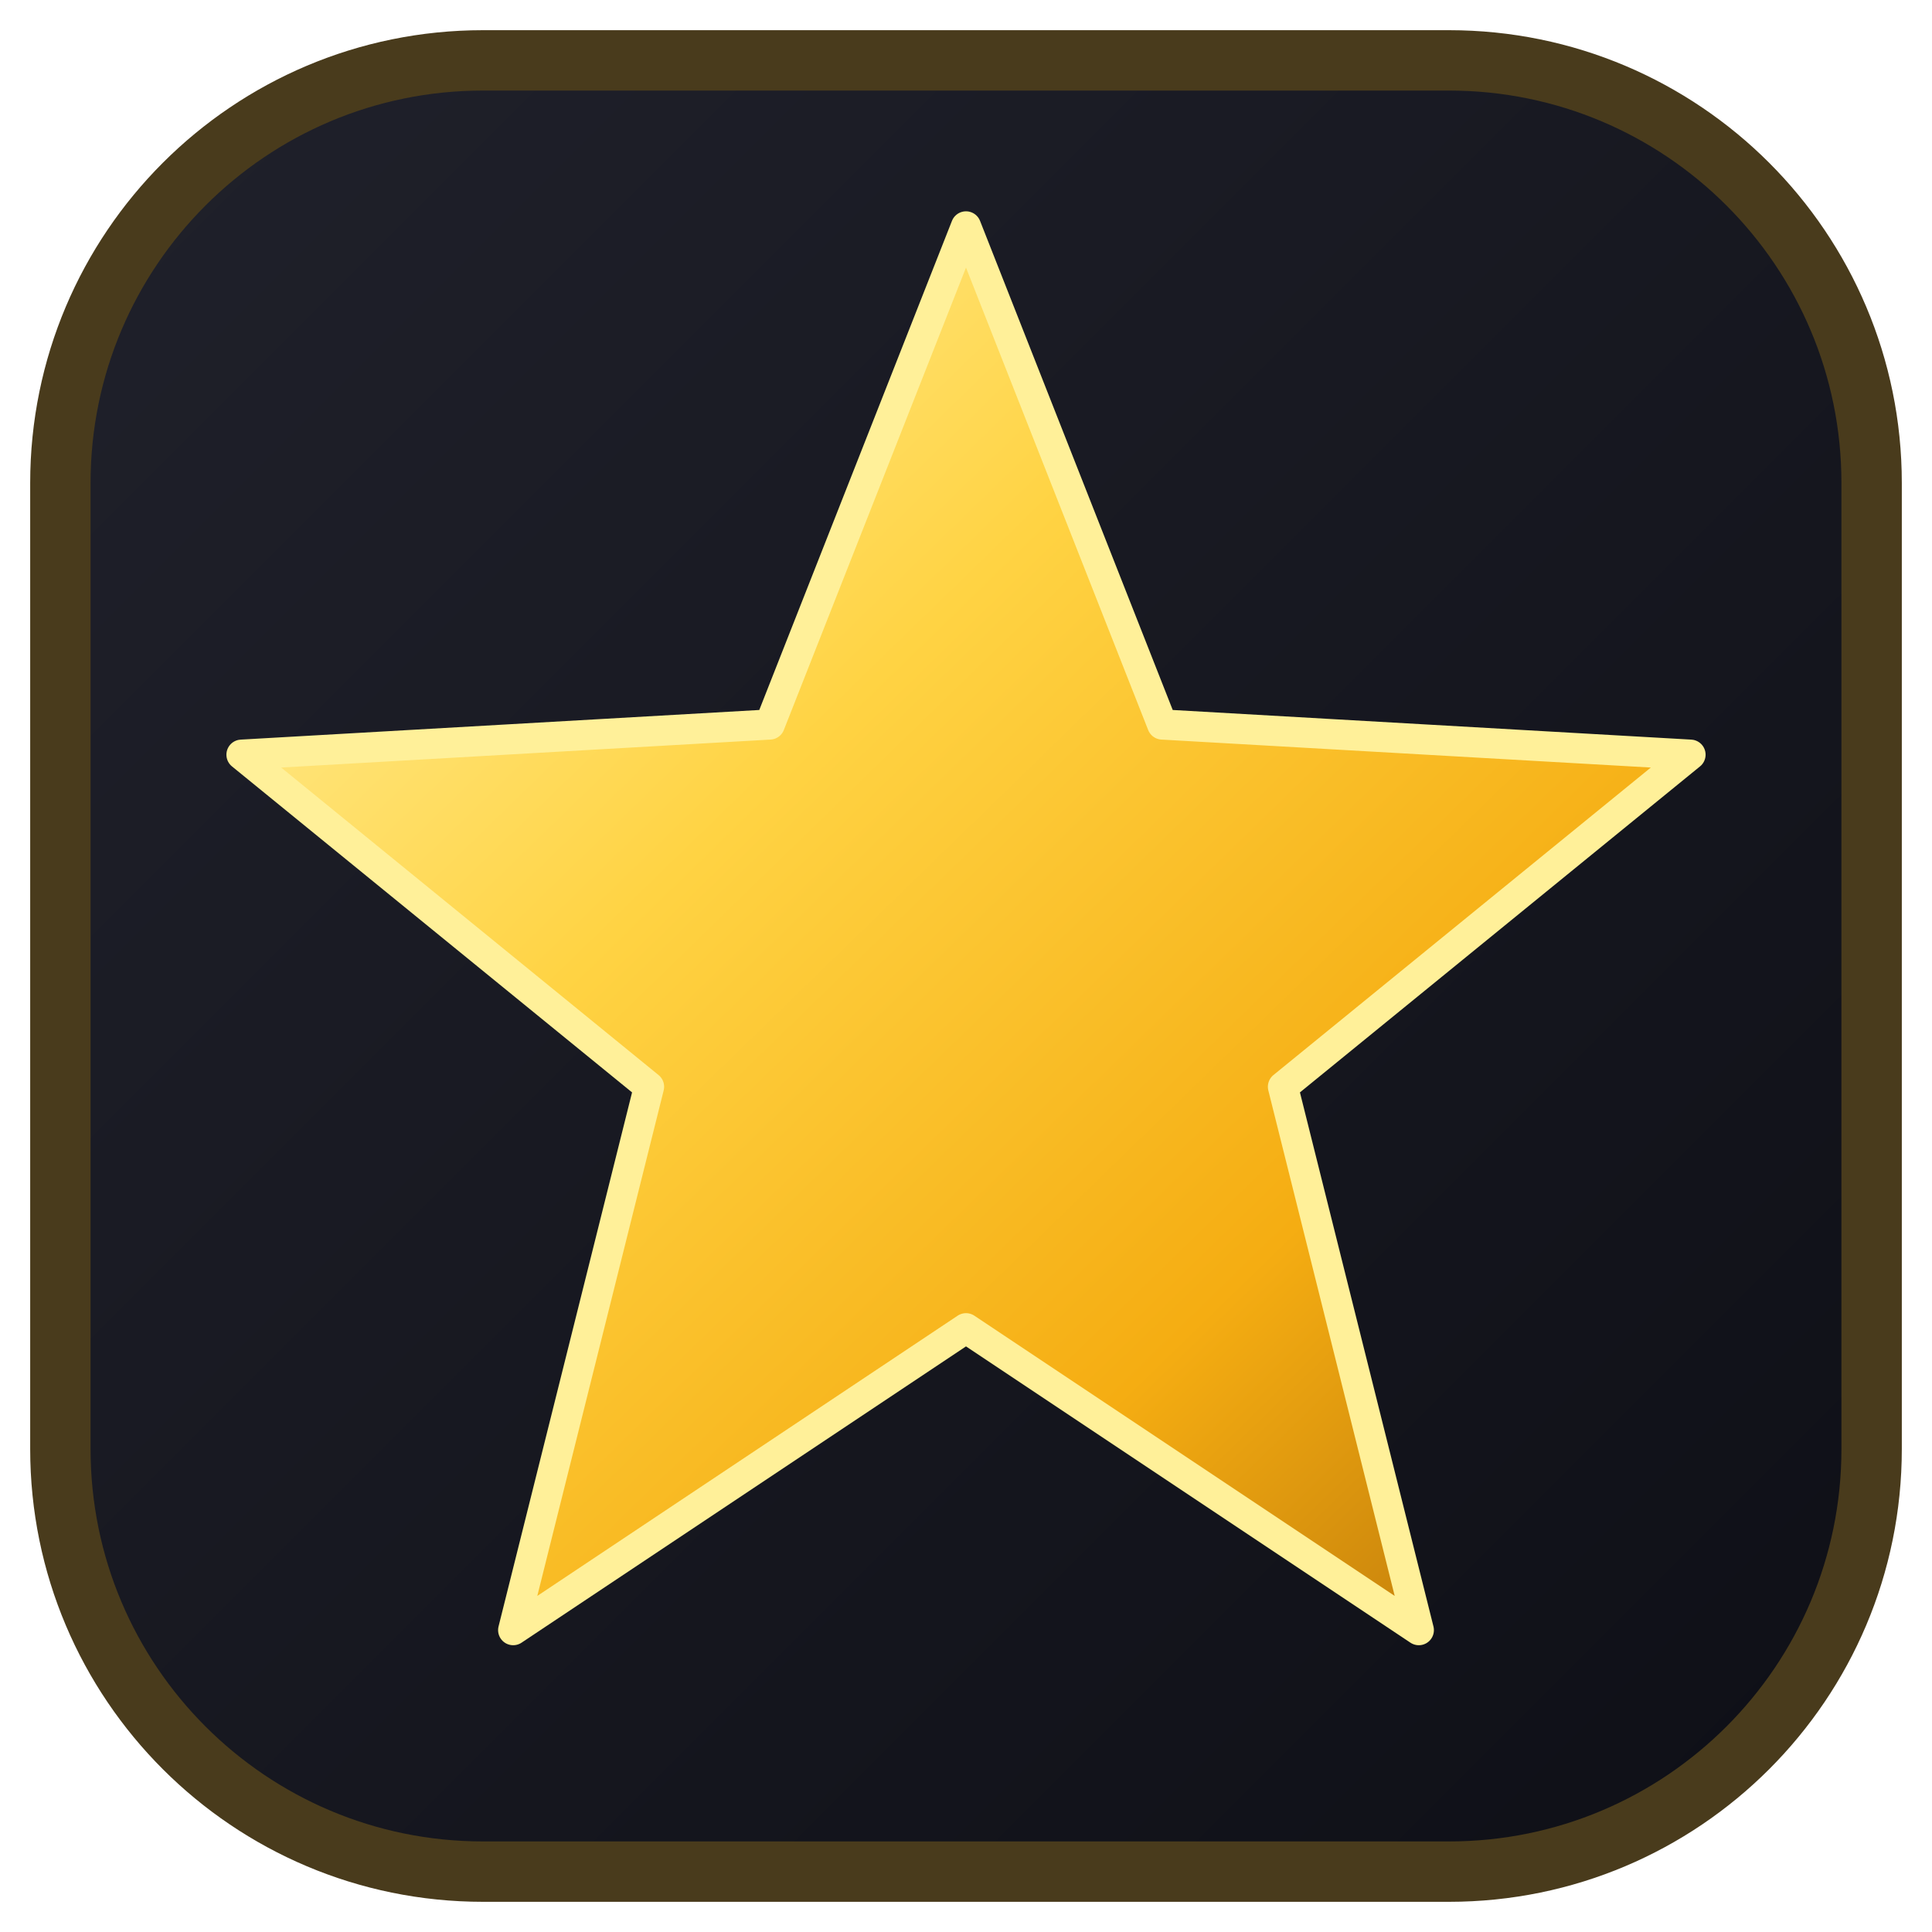
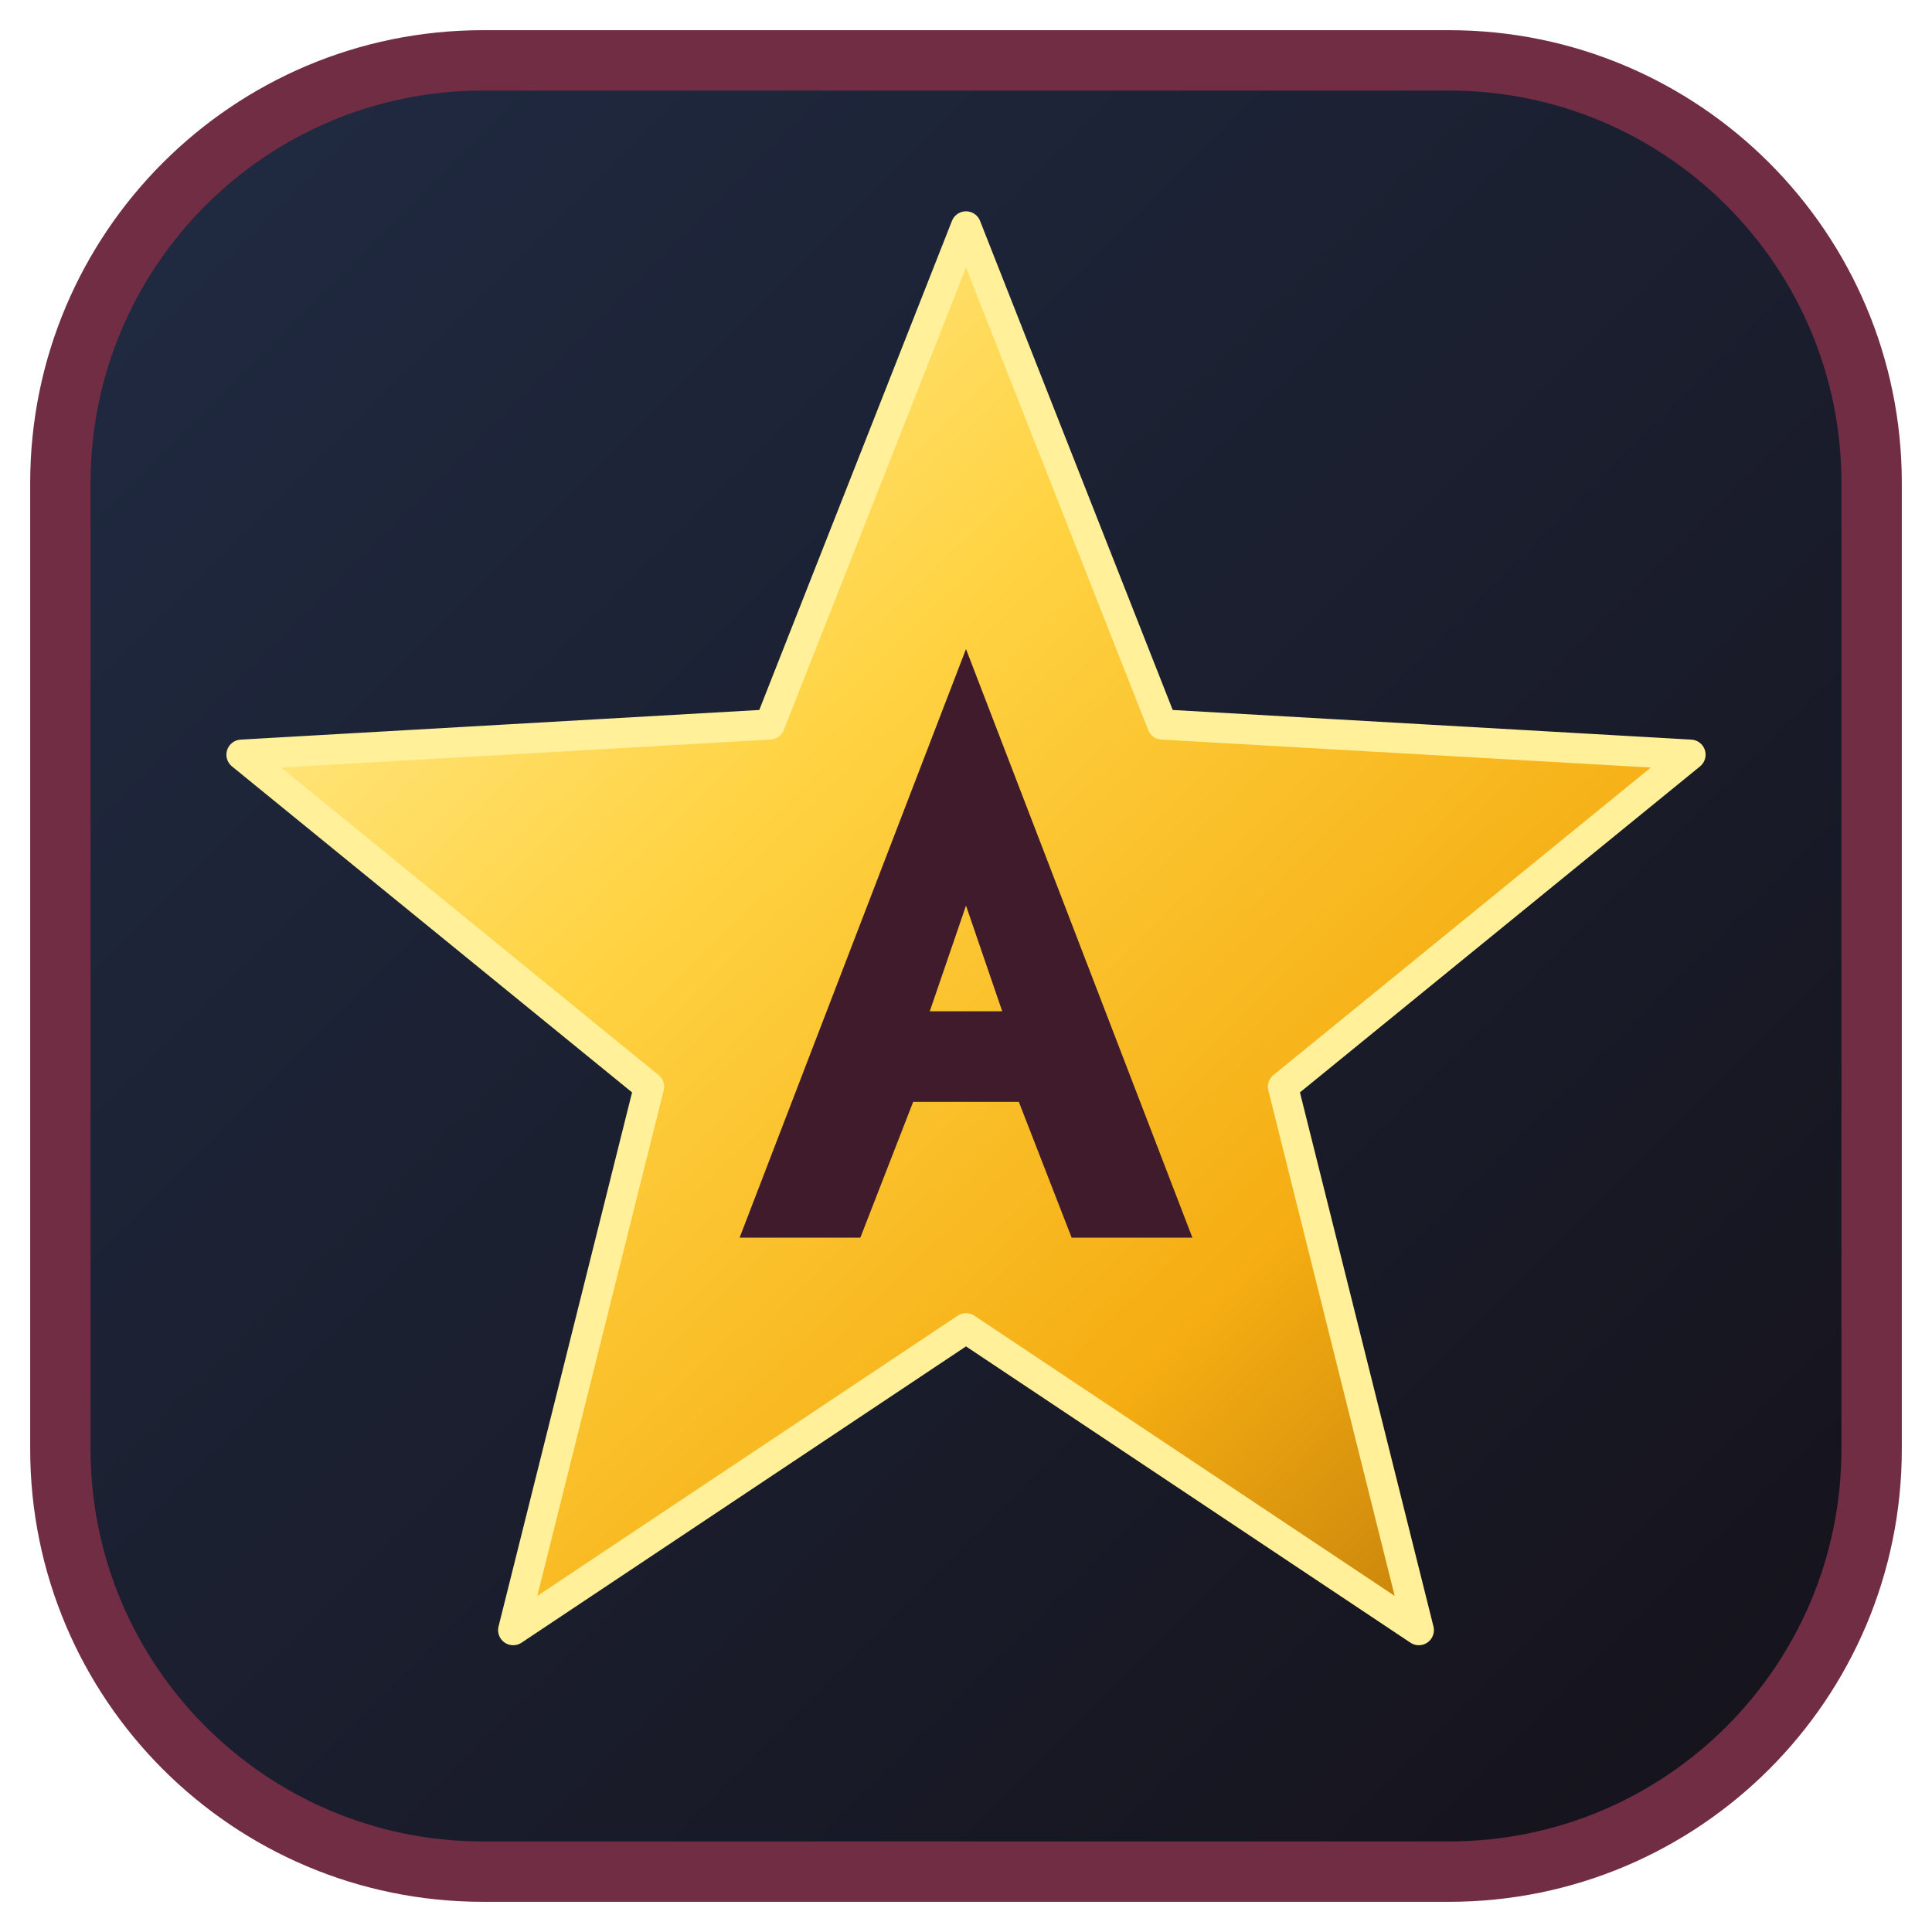
<svg xmlns="http://www.w3.org/2000/svg" viewBox="0 0 128 128">
  <defs>
    <linearGradient id="gold" x1="0" y1="0" x2="1" y2="1">
      <stop offset="0" stop-color="#fff6b1" />
      <stop offset=".38" stop-color="#ffd343" />
      <stop offset=".72" stop-color="#f5ad12" />
      <stop offset="1" stop-color="#b26f08" />
    </linearGradient>
    <linearGradient id="bg" x1="0" y1="0" x2="1" y2="1">
-       <stop stop-color="#20212b" />
-       <stop offset="1" stop-color="#0e0f16" />
+       <stop stop-color="#202b43" />
+       <stop offset="1" stop-color="#15121a" />
    </linearGradient>
  </defs>
-   <rect x="4" y="4" width="120" height="120" rx="28" fill="url(#bg)" stroke="#493b1c" stroke-width="4" />
+   <rect x="4" y="4" width="120" height="120" rx="28" fill="url(#bg)" stroke="#702d43" stroke-width="4" />
  <path d="M64 15 77 48 112 50 85 72 94 108 64 88 34 108 43 72 16 50 51 48Z" fill="url(#gold)" stroke="#fff099" stroke-width="2" stroke-linejoin="round" />
+   <path d="M64 43 49 82h8l3.5-9h7l3.5 9h8L64 43zm0 17 2.4 7h-4.8z" fill="#401b2c" fill-rule="evenodd" />
</svg>
